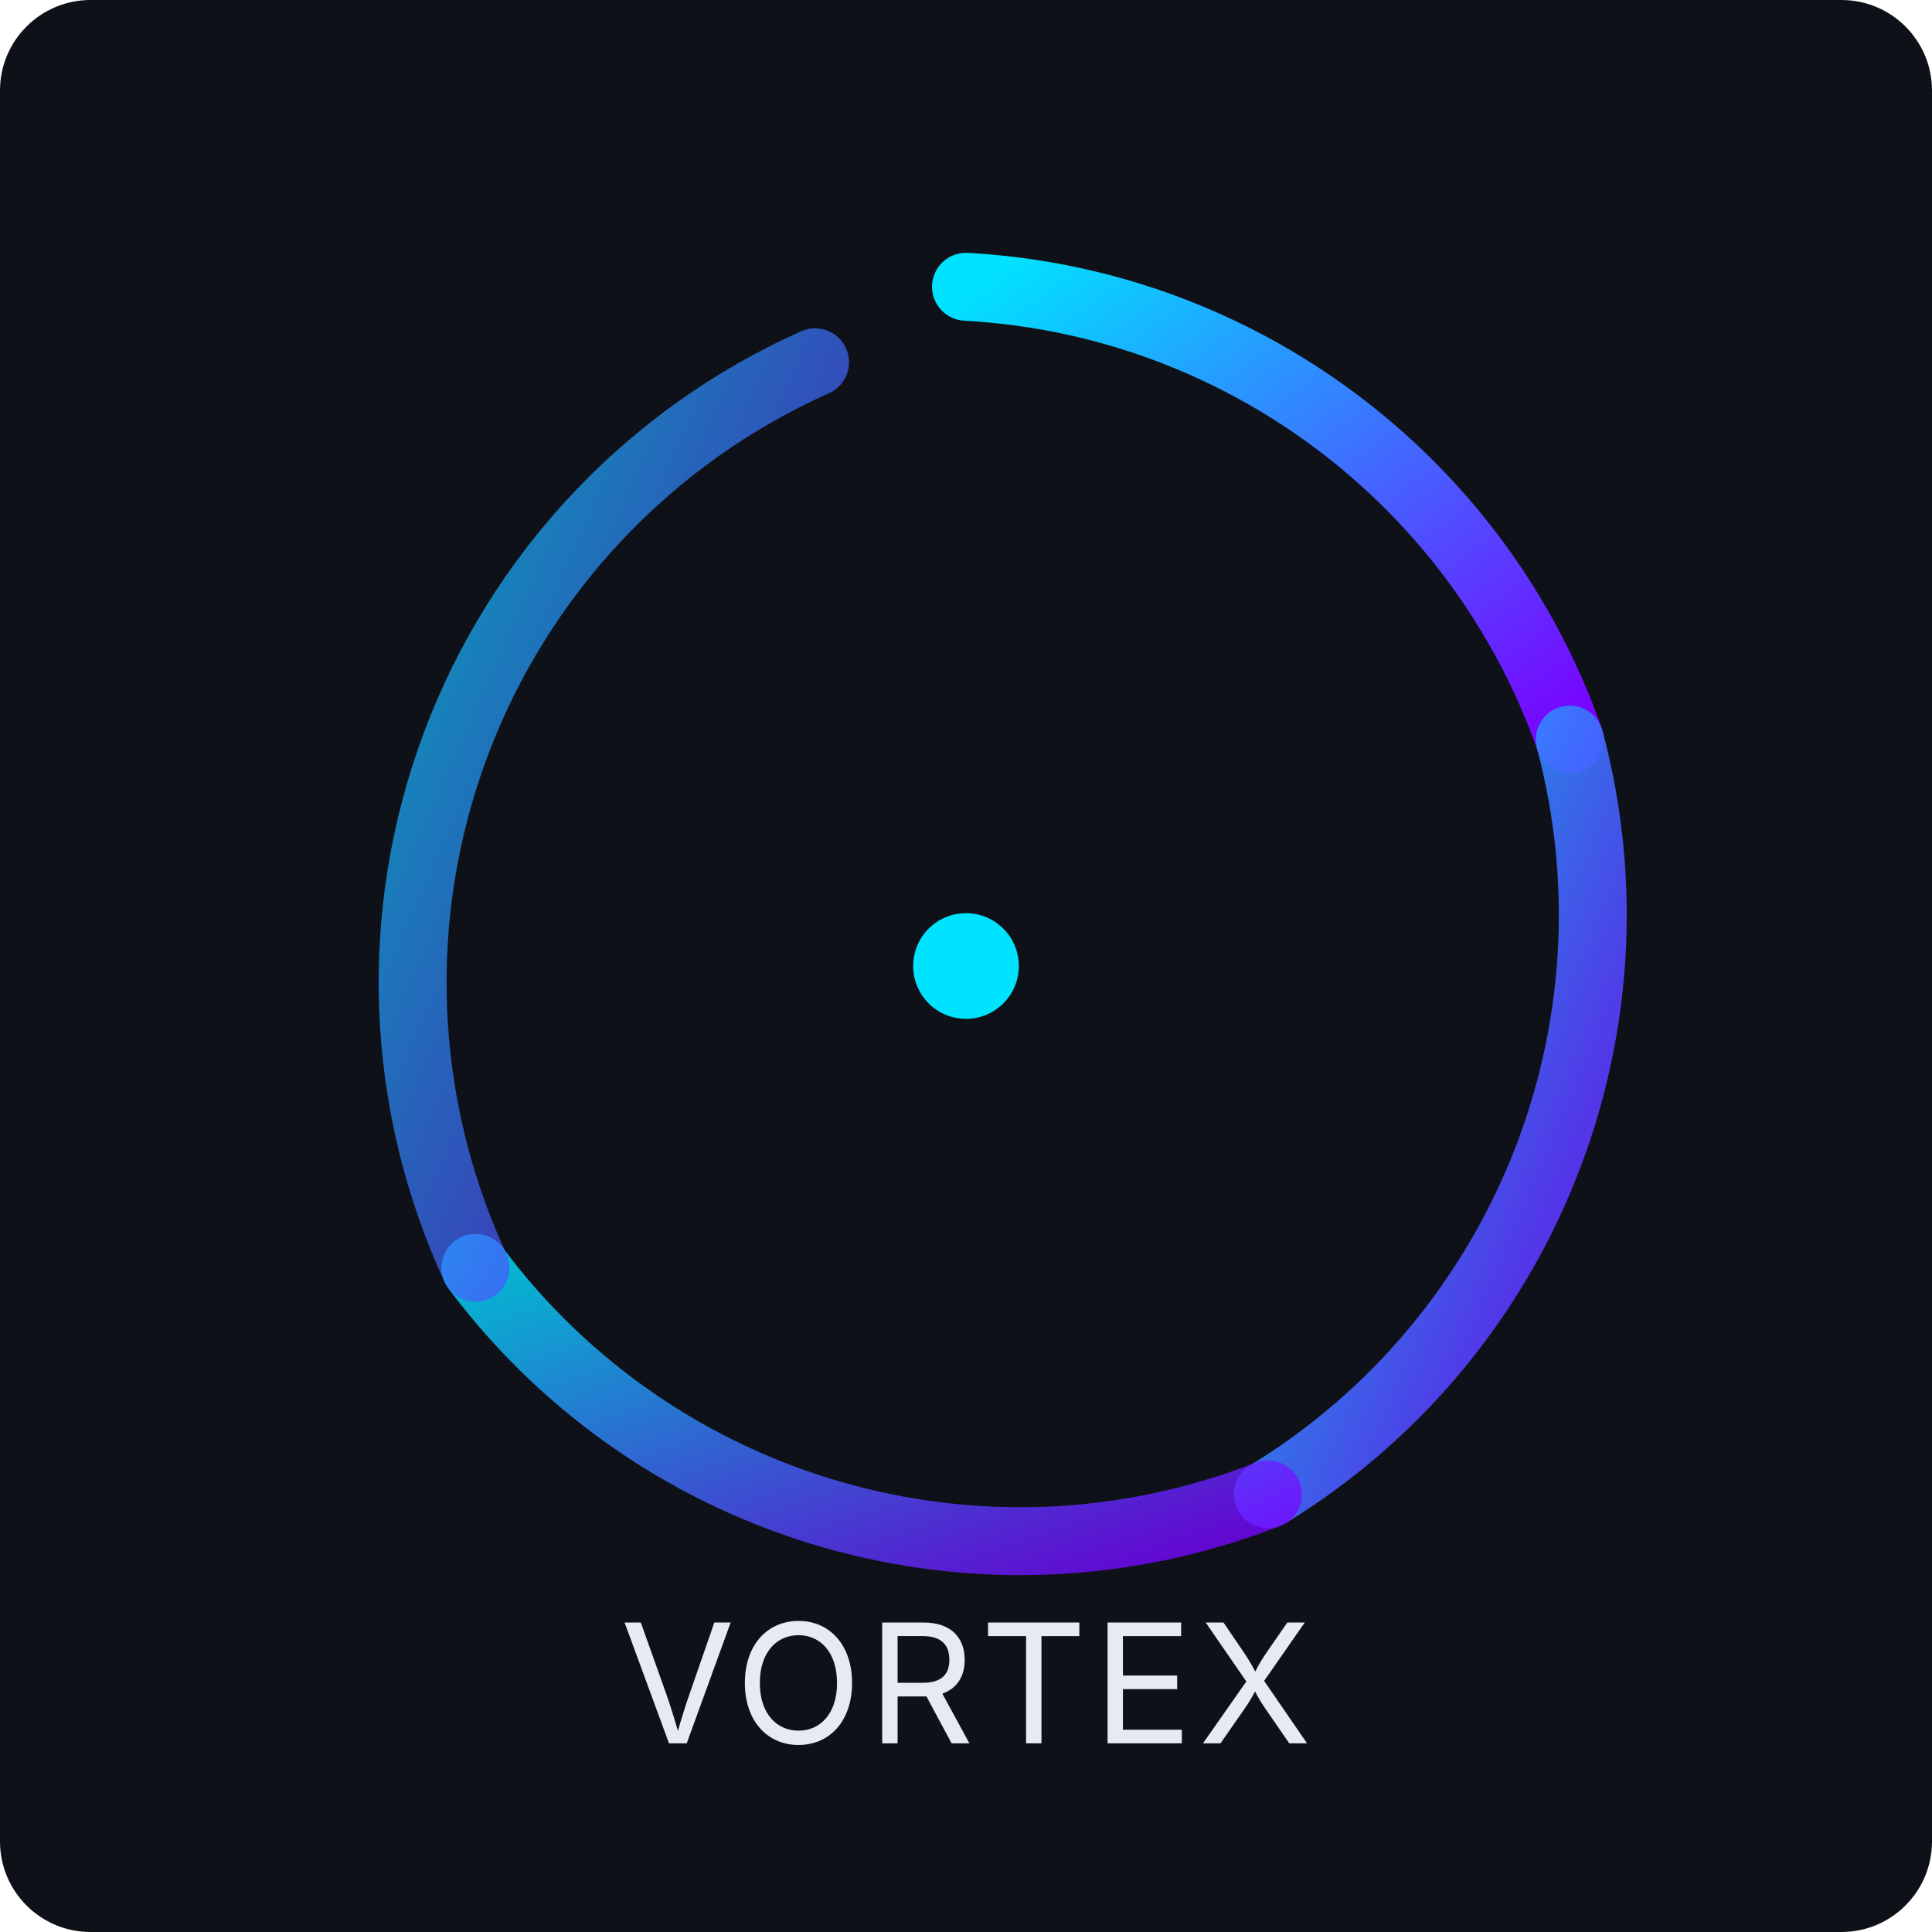
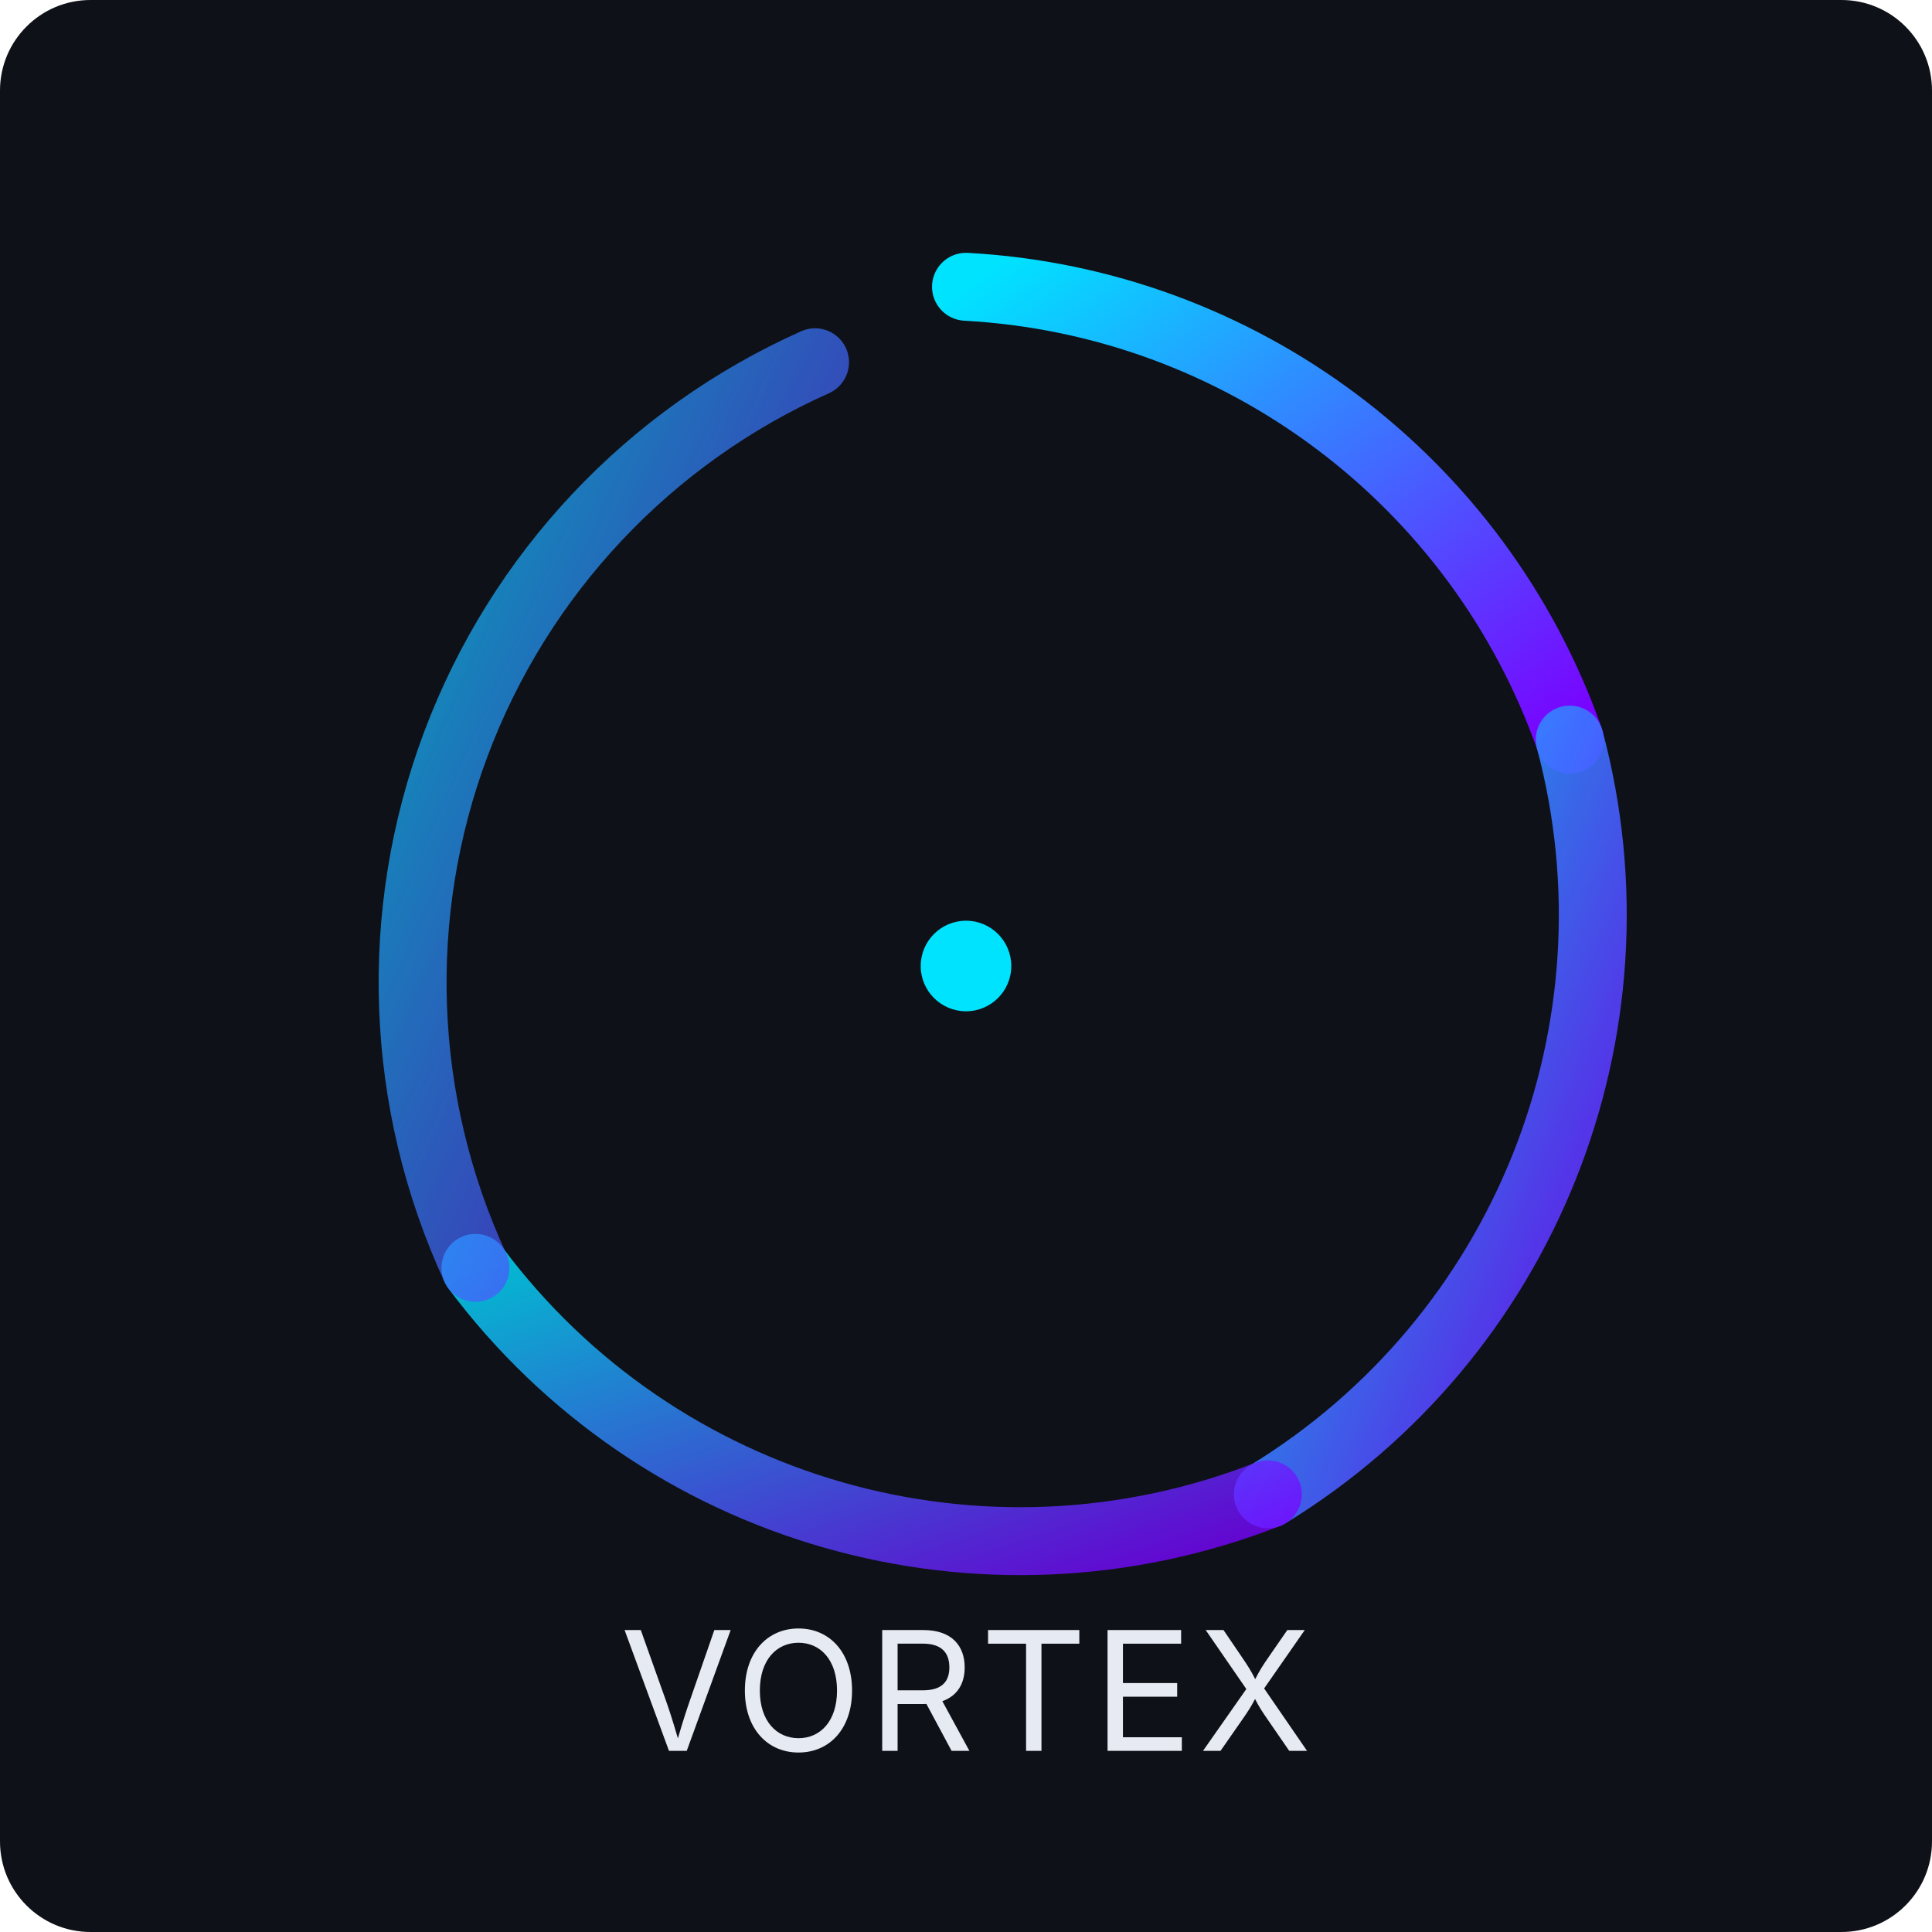
<svg xmlns="http://www.w3.org/2000/svg" width="512" height="512" viewBox="0 0 512 512">
  <defs>
-     <linearGradient id="g" x1="0" x2="1" y1="0" y2="1">
+     <linearGradient id="g" x1="0" y1="0" x2="1" y2="1">
      <stop offset="0" stop-color="#00E3FF" />
      <stop offset="1" stop-color="#7A00FF" />
    </linearGradient>
  </defs>
  <rect width="512" height="512" rx="24" fill="#0e1117" />
-   <g transform="translate(256 256)">
-     <path d="M0-180 A180 180 0 0 1 160 -60" fill="none" stroke="url(#g)" stroke-width="18" stroke-linecap="round" />
-     <path d="M160 -60 A180 180 0 0 1 80 140" fill="none" stroke="url(#g)" stroke-width="18" stroke-linecap="round" opacity="0.9" />
-     <path d="M80 140 A180 180 0 0 1 -130 80" fill="none" stroke="url(#g)" stroke-width="18" stroke-linecap="round" opacity="0.8" />
-     <path d="M-130 80 A180 180 0 0 1 -40 -160" fill="none" stroke="url(#g)" stroke-width="18" stroke-linecap="round" opacity="0.7" />
-     <circle r="14" fill="#00E3FF" />
+   <g id="swirl">
+     <g transform="translate(256 256)">
+       <path d="M0-180 A180 180 0 0 1 160 -60" fill="none" stroke="url(#g)" stroke-width="18" stroke-linecap="round" />
+       <path d="M160 -60 A180 180 0 0 1 80 140" fill="none" stroke="url(#g)" stroke-width="18" stroke-linecap="round" opacity="0.9" />
+       <path d="M80 140 A180 180 0 0 1 -130 80" fill="none" stroke="url(#g)" stroke-width="18" stroke-linecap="round" opacity="0.8" />
+       <path d="M-130 80 A180 180 0 0 1 -40 -160" fill="none" stroke="url(#g)" stroke-width="18" stroke-linecap="round" opacity="0.7" />
+       <circle r="12" fill="#00E3FF">
+         <animate attributeName="r" values="9;13;9" dur="1.6s" repeatCount="indefinite" />
+       </circle>
+     </g>
+     <animateTransform attributeName="transform" type="rotate" from="0 256 256" to="360 256 256" dur="6s" repeatCount="indefinite" />
  </g>
-   <text x="256" y="462" font-family="Inter, system-ui, Segoe UI, Roboto, Arial" font-size="44" text-anchor="middle" fill="#e6eaf2" letter-spacing="1.5">VORTEX</text>
+   <text x="256" y="464" font-family="Inter, system-ui, Segoe UI, Roboto, Arial" font-size="44" text-anchor="middle" fill="#e6eaf2" letter-spacing="1.5">VORTEX</text>
</svg>
